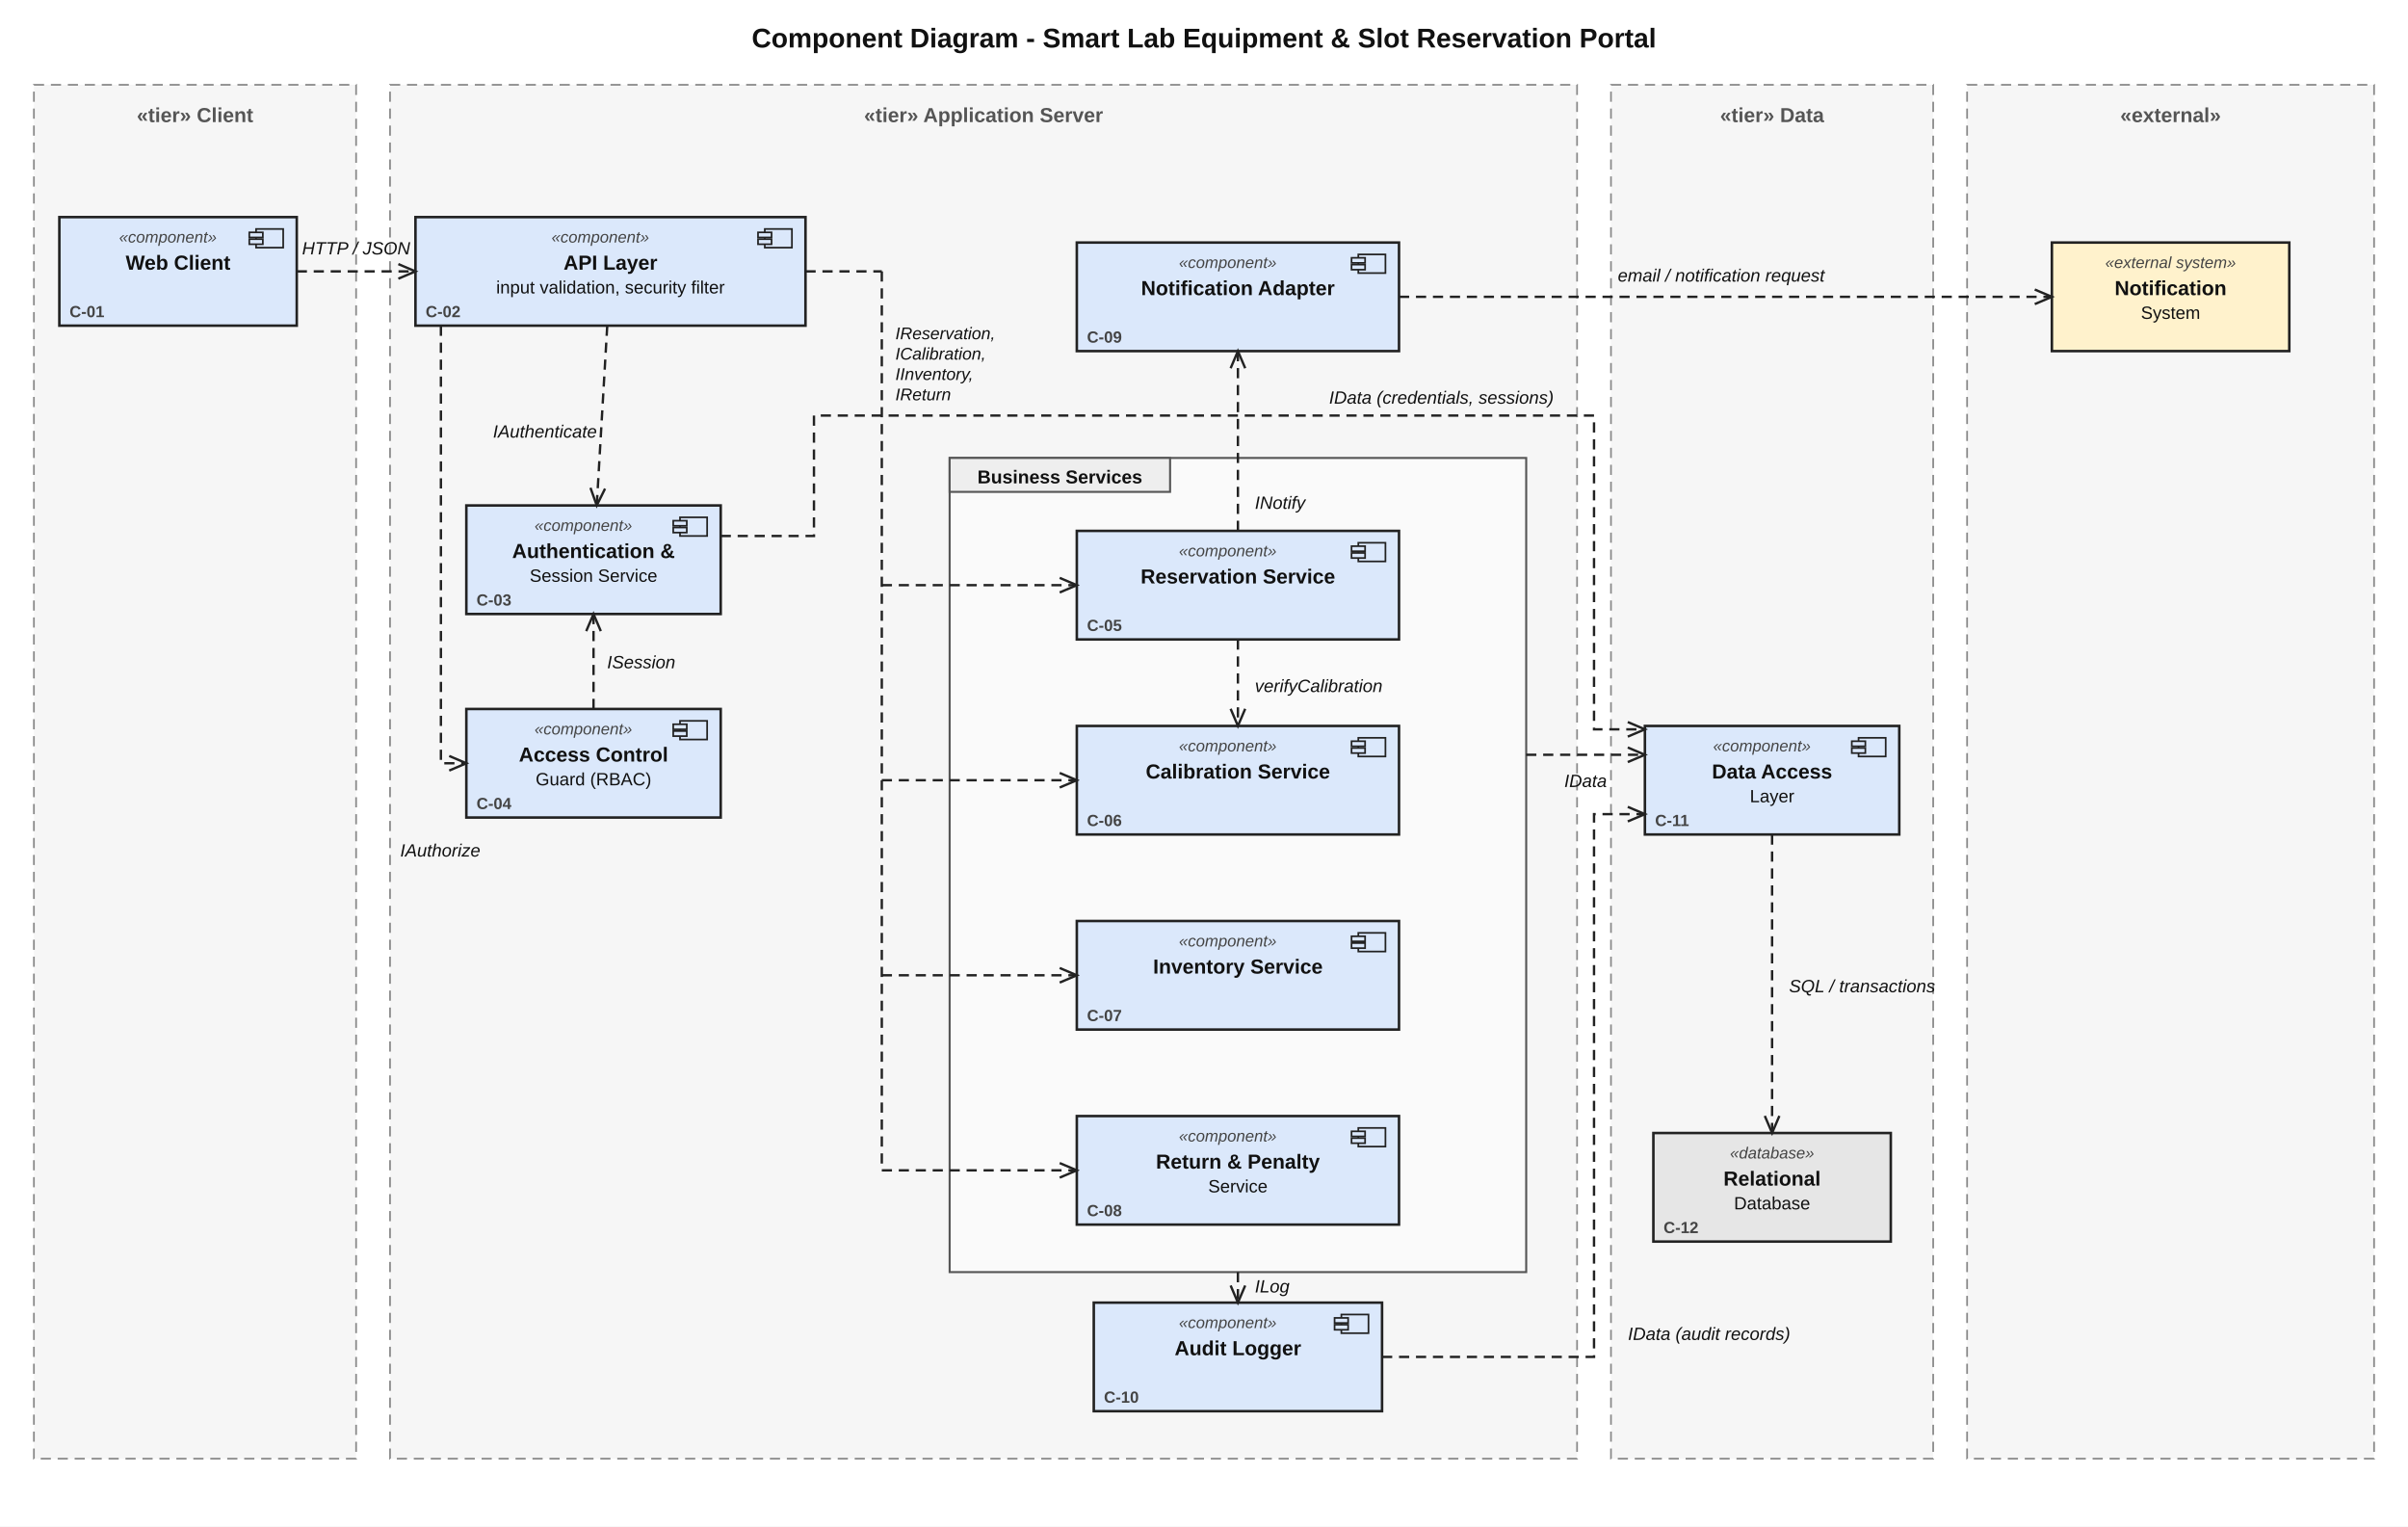
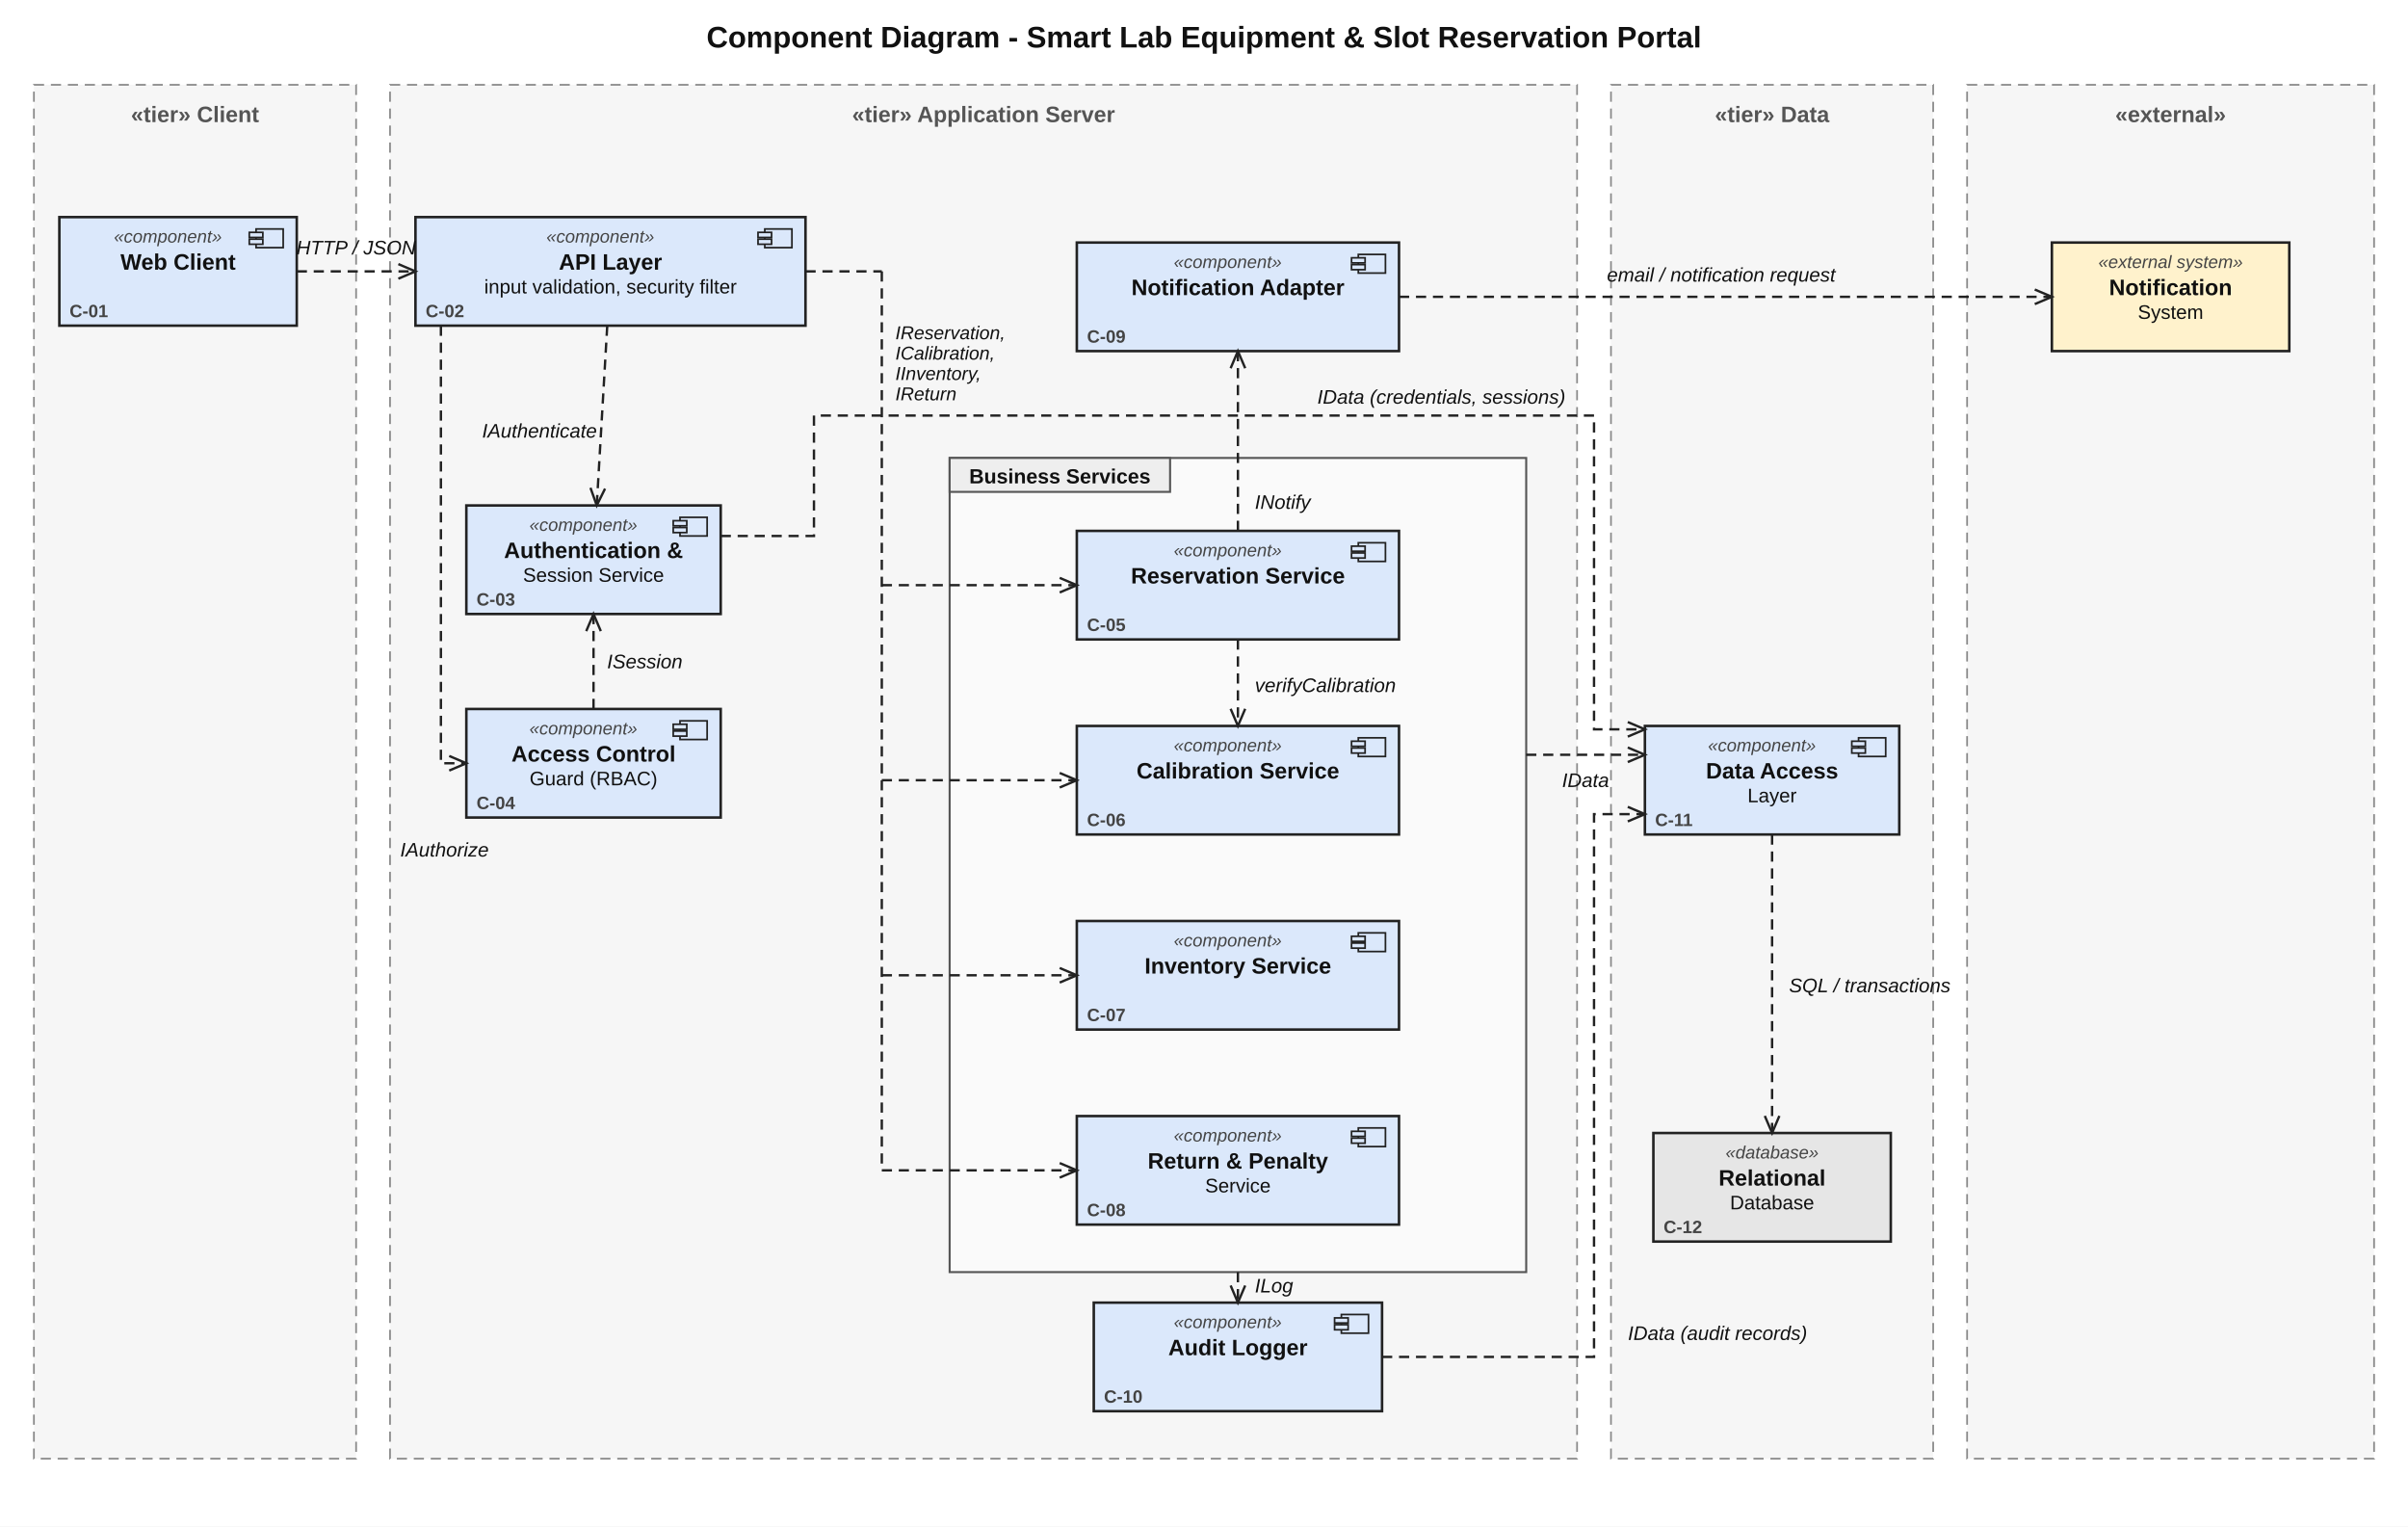
<svg xmlns="http://www.w3.org/2000/svg" width="1420" height="900" viewBox="0 0 1420 900">
  <rect width="100%" height="100%" fill="#fff" />
-   <text x="710.0" y="28.0" font-family="Arial, Helvetica, sans-serif" font-size="16" text-anchor="middle" font-weight="bold" fill="#111">Component Diagram - Smart Lab Equipment &amp; Slot Reservation Portal</text>
+   <text x="710.0" y="28.0" font-family="Arial, Helvetica, sans-serif" font-size="17.6" text-anchor="middle" font-weight="bold" fill="#111">Component Diagram - Smart Lab Equipment &amp; Slot Reservation Portal</text>
  <rect x="20.0" y="50.0" width="190.0" height="810.0" rx="0" fill="#f6f6f6" stroke="#888" stroke-width="1" stroke-dasharray="6,4" />
-   <text x="115.0" y="72.0" font-family="Arial, Helvetica, sans-serif" font-size="12" text-anchor="middle" font-weight="bold" fill="#555">«tier» Client</text>
+   <text x="115.0" y="72.0" font-family="Arial, Helvetica, sans-serif" font-size="13.2" text-anchor="middle" font-weight="bold" fill="#555">«tier» Client</text>
  <rect x="230.0" y="50.0" width="700.0" height="810.0" rx="0" fill="#f6f6f6" stroke="#888" stroke-width="1" stroke-dasharray="6,4" />
-   <text x="580.0" y="72.0" font-family="Arial, Helvetica, sans-serif" font-size="12" text-anchor="middle" font-weight="bold" fill="#555">«tier» Application Server</text>
+   <text x="580.0" y="72.0" font-family="Arial, Helvetica, sans-serif" font-size="13.2" text-anchor="middle" font-weight="bold" fill="#555">«tier» Application Server</text>
  <rect x="950.0" y="50.0" width="190.0" height="810.0" rx="0" fill="#f6f6f6" stroke="#888" stroke-width="1" stroke-dasharray="6,4" />
-   <text x="1045.0" y="72.0" font-family="Arial, Helvetica, sans-serif" font-size="12" text-anchor="middle" font-weight="bold" fill="#555">«tier» Data</text>
+   <text x="1045.0" y="72.0" font-family="Arial, Helvetica, sans-serif" font-size="13.2" text-anchor="middle" font-weight="bold" fill="#555">«tier» Data</text>
  <rect x="1160.0" y="50.0" width="240.0" height="810.0" rx="0" fill="#f6f6f6" stroke="#888" stroke-width="1" stroke-dasharray="6,4" />
-   <text x="1280.0" y="72.0" font-family="Arial, Helvetica, sans-serif" font-size="12" text-anchor="middle" font-weight="bold" fill="#555">«external»</text>
+   <text x="1280.0" y="72.0" font-family="Arial, Helvetica, sans-serif" font-size="13.2" text-anchor="middle" font-weight="bold" fill="#555">«external»</text>
  <rect x="560.0" y="270.0" width="340.0" height="480.0" rx="0" fill="#fafafa" stroke="#555" stroke-width="1.2" />
  <rect x="560.0" y="270.0" width="130.0" height="20.0" rx="0" fill="#eee" stroke="#555" stroke-width="1.2" />
-   <text x="625.0" y="285.0" font-family="Arial, Helvetica, sans-serif" font-size="11" text-anchor="middle" font-weight="bold" fill="#111">Business Services</text>
+   <text x="625.0" y="285.0" font-family="Arial, Helvetica, sans-serif" font-size="12.1" text-anchor="middle" font-weight="bold" fill="#111">Business Services</text>
  <rect x="35.0" y="128.0" width="140.0" height="64.0" rx="0" fill="#dbe8fb" stroke="#222" stroke-width="1.5" />
  <rect x="151.0" y="135.0" width="16.0" height="11.0" rx="0" fill="#dbe8fb" stroke="#222" stroke-width="1" />
  <rect x="147.0" y="137.0" width="8.0" height="3.0" rx="0" fill="#dbe8fb" stroke="#222" stroke-width="1" />
  <rect x="147.0" y="141.0" width="8.0" height="3.0" rx="0" fill="#dbe8fb" stroke="#222" stroke-width="1" />
-   <text x="99.0" y="143.0" font-family="Arial, Helvetica, sans-serif" font-size="9.5" text-anchor="middle" font-weight="normal" fill="#444" font-style="italic">«component»</text>
-   <text x="105.0" y="159.0" font-family="Arial, Helvetica, sans-serif" font-size="12" text-anchor="middle" font-weight="bold" fill="#111">Web Client</text>
-   <text x="41.0" y="187.0" font-family="Arial, Helvetica, sans-serif" font-size="9.5" text-anchor="start" font-weight="bold" fill="#444">C-01</text>
+   <text x="99.0" y="143.0" font-family="Arial, Helvetica, sans-serif" font-size="10.5" text-anchor="middle" font-weight="normal" fill="#444" font-style="italic">«component»</text>
+   <text x="105.0" y="159.0" font-family="Arial, Helvetica, sans-serif" font-size="13.2" text-anchor="middle" font-weight="bold" fill="#111">Web Client</text>
+   <text x="41.0" y="187.0" font-family="Arial, Helvetica, sans-serif" font-size="10.5" text-anchor="start" font-weight="bold" fill="#444">C-01</text>
  <rect x="245.0" y="128.0" width="230.0" height="64.0" rx="0" fill="#dbe8fb" stroke="#222" stroke-width="1.5" />
  <rect x="451.0" y="135.0" width="16.0" height="11.0" rx="0" fill="#dbe8fb" stroke="#222" stroke-width="1" />
  <rect x="447.0" y="137.0" width="8.0" height="3.0" rx="0" fill="#dbe8fb" stroke="#222" stroke-width="1" />
  <rect x="447.0" y="141.0" width="8.0" height="3.0" rx="0" fill="#dbe8fb" stroke="#222" stroke-width="1" />
-   <text x="354.0" y="143.0" font-family="Arial, Helvetica, sans-serif" font-size="9.5" text-anchor="middle" font-weight="normal" fill="#444" font-style="italic">«component»</text>
-   <text x="360.0" y="159.0" font-family="Arial, Helvetica, sans-serif" font-size="12" text-anchor="middle" font-weight="bold" fill="#111">API Layer</text>
-   <text x="360.0" y="173.0" font-family="Arial, Helvetica, sans-serif" font-size="10.5" text-anchor="middle" font-weight="normal" fill="#111">input validation, security filter</text>
-   <text x="251.0" y="187.0" font-family="Arial, Helvetica, sans-serif" font-size="9.5" text-anchor="start" font-weight="bold" fill="#444">C-02</text>
+   <text x="354.0" y="143.0" font-family="Arial, Helvetica, sans-serif" font-size="10.5" text-anchor="middle" font-weight="normal" fill="#444" font-style="italic">«component»</text>
+   <text x="360.0" y="159.0" font-family="Arial, Helvetica, sans-serif" font-size="13.2" text-anchor="middle" font-weight="bold" fill="#111">API Layer</text>
+   <text x="360.0" y="173.0" font-family="Arial, Helvetica, sans-serif" font-size="11.6" text-anchor="middle" font-weight="normal" fill="#111">input validation, security filter</text>
+   <text x="251.0" y="187.0" font-family="Arial, Helvetica, sans-serif" font-size="10.5" text-anchor="start" font-weight="bold" fill="#444">C-02</text>
  <rect x="275.0" y="298.0" width="150.0" height="64.0" rx="0" fill="#dbe8fb" stroke="#222" stroke-width="1.5" />
  <rect x="401.0" y="305.0" width="16.0" height="11.0" rx="0" fill="#dbe8fb" stroke="#222" stroke-width="1" />
  <rect x="397.0" y="307.0" width="8.0" height="3.0" rx="0" fill="#dbe8fb" stroke="#222" stroke-width="1" />
  <rect x="397.0" y="311.0" width="8.0" height="3.0" rx="0" fill="#dbe8fb" stroke="#222" stroke-width="1" />
-   <text x="344.0" y="313.0" font-family="Arial, Helvetica, sans-serif" font-size="9.5" text-anchor="middle" font-weight="normal" fill="#444" font-style="italic">«component»</text>
-   <text x="350.0" y="329.0" font-family="Arial, Helvetica, sans-serif" font-size="12" text-anchor="middle" font-weight="bold" fill="#111">Authentication &amp;</text>
-   <text x="350.0" y="343.0" font-family="Arial, Helvetica, sans-serif" font-size="10.5" text-anchor="middle" font-weight="normal" fill="#111">Session Service</text>
-   <text x="281.0" y="357.0" font-family="Arial, Helvetica, sans-serif" font-size="9.5" text-anchor="start" font-weight="bold" fill="#444">C-03</text>
+   <text x="344.0" y="313.0" font-family="Arial, Helvetica, sans-serif" font-size="10.5" text-anchor="middle" font-weight="normal" fill="#444" font-style="italic">«component»</text>
+   <text x="350.0" y="329.0" font-family="Arial, Helvetica, sans-serif" font-size="13.2" text-anchor="middle" font-weight="bold" fill="#111">Authentication &amp;</text>
+   <text x="350.0" y="343.0" font-family="Arial, Helvetica, sans-serif" font-size="11.6" text-anchor="middle" font-weight="normal" fill="#111">Session Service</text>
+   <text x="281.0" y="357.0" font-family="Arial, Helvetica, sans-serif" font-size="10.5" text-anchor="start" font-weight="bold" fill="#444">C-03</text>
  <rect x="275.0" y="418.0" width="150.0" height="64.0" rx="0" fill="#dbe8fb" stroke="#222" stroke-width="1.5" />
  <rect x="401.0" y="425.0" width="16.0" height="11.0" rx="0" fill="#dbe8fb" stroke="#222" stroke-width="1" />
  <rect x="397.0" y="427.0" width="8.0" height="3.0" rx="0" fill="#dbe8fb" stroke="#222" stroke-width="1" />
  <rect x="397.0" y="431.0" width="8.0" height="3.0" rx="0" fill="#dbe8fb" stroke="#222" stroke-width="1" />
-   <text x="344.0" y="433.0" font-family="Arial, Helvetica, sans-serif" font-size="9.5" text-anchor="middle" font-weight="normal" fill="#444" font-style="italic">«component»</text>
-   <text x="350.0" y="449.0" font-family="Arial, Helvetica, sans-serif" font-size="12" text-anchor="middle" font-weight="bold" fill="#111">Access Control</text>
-   <text x="350.0" y="463.0" font-family="Arial, Helvetica, sans-serif" font-size="10.5" text-anchor="middle" font-weight="normal" fill="#111">Guard (RBAC)</text>
-   <text x="281.0" y="477.0" font-family="Arial, Helvetica, sans-serif" font-size="9.5" text-anchor="start" font-weight="bold" fill="#444">C-04</text>
+   <text x="344.0" y="433.0" font-family="Arial, Helvetica, sans-serif" font-size="10.5" text-anchor="middle" font-weight="normal" fill="#444" font-style="italic">«component»</text>
+   <text x="350.0" y="449.0" font-family="Arial, Helvetica, sans-serif" font-size="13.2" text-anchor="middle" font-weight="bold" fill="#111">Access Control</text>
+   <text x="350.0" y="463.0" font-family="Arial, Helvetica, sans-serif" font-size="11.6" text-anchor="middle" font-weight="normal" fill="#111">Guard (RBAC)</text>
+   <text x="281.0" y="477.0" font-family="Arial, Helvetica, sans-serif" font-size="10.5" text-anchor="start" font-weight="bold" fill="#444">C-04</text>
  <rect x="635.0" y="313.0" width="190.0" height="64.0" rx="0" fill="#dbe8fb" stroke="#222" stroke-width="1.5" />
  <rect x="801.0" y="320.0" width="16.0" height="11.0" rx="0" fill="#dbe8fb" stroke="#222" stroke-width="1" />
  <rect x="797.0" y="322.0" width="8.0" height="3.0" rx="0" fill="#dbe8fb" stroke="#222" stroke-width="1" />
  <rect x="797.0" y="326.0" width="8.0" height="3.0" rx="0" fill="#dbe8fb" stroke="#222" stroke-width="1" />
-   <text x="724.0" y="328.0" font-family="Arial, Helvetica, sans-serif" font-size="9.5" text-anchor="middle" font-weight="normal" fill="#444" font-style="italic">«component»</text>
-   <text x="730.0" y="344.0" font-family="Arial, Helvetica, sans-serif" font-size="12" text-anchor="middle" font-weight="bold" fill="#111">Reservation Service</text>
-   <text x="641.0" y="372.0" font-family="Arial, Helvetica, sans-serif" font-size="9.5" text-anchor="start" font-weight="bold" fill="#444">C-05</text>
+   <text x="724.0" y="328.0" font-family="Arial, Helvetica, sans-serif" font-size="10.5" text-anchor="middle" font-weight="normal" fill="#444" font-style="italic">«component»</text>
+   <text x="730.0" y="344.0" font-family="Arial, Helvetica, sans-serif" font-size="13.2" text-anchor="middle" font-weight="bold" fill="#111">Reservation Service</text>
+   <text x="641.0" y="372.0" font-family="Arial, Helvetica, sans-serif" font-size="10.5" text-anchor="start" font-weight="bold" fill="#444">C-05</text>
  <rect x="635.0" y="428.0" width="190.0" height="64.0" rx="0" fill="#dbe8fb" stroke="#222" stroke-width="1.5" />
  <rect x="801.0" y="435.0" width="16.0" height="11.0" rx="0" fill="#dbe8fb" stroke="#222" stroke-width="1" />
  <rect x="797.0" y="437.0" width="8.0" height="3.0" rx="0" fill="#dbe8fb" stroke="#222" stroke-width="1" />
  <rect x="797.0" y="441.0" width="8.0" height="3.0" rx="0" fill="#dbe8fb" stroke="#222" stroke-width="1" />
-   <text x="724.0" y="443.0" font-family="Arial, Helvetica, sans-serif" font-size="9.5" text-anchor="middle" font-weight="normal" fill="#444" font-style="italic">«component»</text>
-   <text x="730.0" y="459.0" font-family="Arial, Helvetica, sans-serif" font-size="12" text-anchor="middle" font-weight="bold" fill="#111">Calibration Service</text>
-   <text x="641.0" y="487.0" font-family="Arial, Helvetica, sans-serif" font-size="9.5" text-anchor="start" font-weight="bold" fill="#444">C-06</text>
+   <text x="724.0" y="443.0" font-family="Arial, Helvetica, sans-serif" font-size="10.5" text-anchor="middle" font-weight="normal" fill="#444" font-style="italic">«component»</text>
+   <text x="730.0" y="459.0" font-family="Arial, Helvetica, sans-serif" font-size="13.2" text-anchor="middle" font-weight="bold" fill="#111">Calibration Service</text>
+   <text x="641.0" y="487.0" font-family="Arial, Helvetica, sans-serif" font-size="10.5" text-anchor="start" font-weight="bold" fill="#444">C-06</text>
  <rect x="635.0" y="543.0" width="190.0" height="64.0" rx="0" fill="#dbe8fb" stroke="#222" stroke-width="1.5" />
  <rect x="801.0" y="550.0" width="16.0" height="11.0" rx="0" fill="#dbe8fb" stroke="#222" stroke-width="1" />
  <rect x="797.0" y="552.0" width="8.0" height="3.0" rx="0" fill="#dbe8fb" stroke="#222" stroke-width="1" />
  <rect x="797.0" y="556.0" width="8.0" height="3.0" rx="0" fill="#dbe8fb" stroke="#222" stroke-width="1" />
-   <text x="724.0" y="558.0" font-family="Arial, Helvetica, sans-serif" font-size="9.5" text-anchor="middle" font-weight="normal" fill="#444" font-style="italic">«component»</text>
-   <text x="730.0" y="574.0" font-family="Arial, Helvetica, sans-serif" font-size="12" text-anchor="middle" font-weight="bold" fill="#111">Inventory Service</text>
-   <text x="641.0" y="602.0" font-family="Arial, Helvetica, sans-serif" font-size="9.5" text-anchor="start" font-weight="bold" fill="#444">C-07</text>
+   <text x="724.0" y="558.0" font-family="Arial, Helvetica, sans-serif" font-size="10.5" text-anchor="middle" font-weight="normal" fill="#444" font-style="italic">«component»</text>
+   <text x="730.0" y="574.0" font-family="Arial, Helvetica, sans-serif" font-size="13.2" text-anchor="middle" font-weight="bold" fill="#111">Inventory Service</text>
+   <text x="641.0" y="602.0" font-family="Arial, Helvetica, sans-serif" font-size="10.5" text-anchor="start" font-weight="bold" fill="#444">C-07</text>
  <rect x="635.0" y="658.0" width="190.0" height="64.0" rx="0" fill="#dbe8fb" stroke="#222" stroke-width="1.5" />
  <rect x="801.0" y="665.0" width="16.0" height="11.0" rx="0" fill="#dbe8fb" stroke="#222" stroke-width="1" />
  <rect x="797.0" y="667.0" width="8.0" height="3.0" rx="0" fill="#dbe8fb" stroke="#222" stroke-width="1" />
  <rect x="797.0" y="671.0" width="8.0" height="3.0" rx="0" fill="#dbe8fb" stroke="#222" stroke-width="1" />
-   <text x="724.0" y="673.0" font-family="Arial, Helvetica, sans-serif" font-size="9.5" text-anchor="middle" font-weight="normal" fill="#444" font-style="italic">«component»</text>
-   <text x="730.0" y="689.0" font-family="Arial, Helvetica, sans-serif" font-size="12" text-anchor="middle" font-weight="bold" fill="#111">Return &amp; Penalty</text>
-   <text x="730.0" y="703.0" font-family="Arial, Helvetica, sans-serif" font-size="10.5" text-anchor="middle" font-weight="normal" fill="#111">Service</text>
-   <text x="641.0" y="717.0" font-family="Arial, Helvetica, sans-serif" font-size="9.5" text-anchor="start" font-weight="bold" fill="#444">C-08</text>
+   <text x="724.0" y="673.0" font-family="Arial, Helvetica, sans-serif" font-size="10.5" text-anchor="middle" font-weight="normal" fill="#444" font-style="italic">«component»</text>
+   <text x="730.0" y="689.0" font-family="Arial, Helvetica, sans-serif" font-size="13.2" text-anchor="middle" font-weight="bold" fill="#111">Return &amp; Penalty</text>
+   <text x="730.0" y="703.0" font-family="Arial, Helvetica, sans-serif" font-size="11.6" text-anchor="middle" font-weight="normal" fill="#111">Service</text>
+   <text x="641.0" y="717.0" font-family="Arial, Helvetica, sans-serif" font-size="10.5" text-anchor="start" font-weight="bold" fill="#444">C-08</text>
  <rect x="635.0" y="143.0" width="190.0" height="64.0" rx="0" fill="#dbe8fb" stroke="#222" stroke-width="1.5" />
  <rect x="801.0" y="150.0" width="16.0" height="11.0" rx="0" fill="#dbe8fb" stroke="#222" stroke-width="1" />
  <rect x="797.0" y="152.0" width="8.0" height="3.0" rx="0" fill="#dbe8fb" stroke="#222" stroke-width="1" />
  <rect x="797.0" y="156.0" width="8.0" height="3.0" rx="0" fill="#dbe8fb" stroke="#222" stroke-width="1" />
-   <text x="724.0" y="158.0" font-family="Arial, Helvetica, sans-serif" font-size="9.5" text-anchor="middle" font-weight="normal" fill="#444" font-style="italic">«component»</text>
-   <text x="730.0" y="174.0" font-family="Arial, Helvetica, sans-serif" font-size="12" text-anchor="middle" font-weight="bold" fill="#111">Notification Adapter</text>
-   <text x="641.0" y="202.0" font-family="Arial, Helvetica, sans-serif" font-size="9.5" text-anchor="start" font-weight="bold" fill="#444">C-09</text>
+   <text x="724.0" y="158.0" font-family="Arial, Helvetica, sans-serif" font-size="10.5" text-anchor="middle" font-weight="normal" fill="#444" font-style="italic">«component»</text>
+   <text x="730.0" y="174.0" font-family="Arial, Helvetica, sans-serif" font-size="13.2" text-anchor="middle" font-weight="bold" fill="#111">Notification Adapter</text>
+   <text x="641.0" y="202.0" font-family="Arial, Helvetica, sans-serif" font-size="10.5" text-anchor="start" font-weight="bold" fill="#444">C-09</text>
  <rect x="645.0" y="768.0" width="170.0" height="64.0" rx="0" fill="#dbe8fb" stroke="#222" stroke-width="1.5" />
  <rect x="791.0" y="775.0" width="16.0" height="11.0" rx="0" fill="#dbe8fb" stroke="#222" stroke-width="1" />
  <rect x="787.0" y="777.0" width="8.0" height="3.0" rx="0" fill="#dbe8fb" stroke="#222" stroke-width="1" />
  <rect x="787.0" y="781.0" width="8.0" height="3.0" rx="0" fill="#dbe8fb" stroke="#222" stroke-width="1" />
-   <text x="724.0" y="783.0" font-family="Arial, Helvetica, sans-serif" font-size="9.5" text-anchor="middle" font-weight="normal" fill="#444" font-style="italic">«component»</text>
-   <text x="730.0" y="799.0" font-family="Arial, Helvetica, sans-serif" font-size="12" text-anchor="middle" font-weight="bold" fill="#111">Audit Logger</text>
-   <text x="651.0" y="827.0" font-family="Arial, Helvetica, sans-serif" font-size="9.5" text-anchor="start" font-weight="bold" fill="#444">C-10</text>
+   <text x="724.0" y="783.0" font-family="Arial, Helvetica, sans-serif" font-size="10.5" text-anchor="middle" font-weight="normal" fill="#444" font-style="italic">«component»</text>
+   <text x="730.0" y="799.0" font-family="Arial, Helvetica, sans-serif" font-size="13.2" text-anchor="middle" font-weight="bold" fill="#111">Audit Logger</text>
+   <text x="651.0" y="827.0" font-family="Arial, Helvetica, sans-serif" font-size="10.5" text-anchor="start" font-weight="bold" fill="#444">C-10</text>
  <rect x="970.0" y="428.0" width="150.0" height="64.0" rx="0" fill="#dbe8fb" stroke="#222" stroke-width="1.5" />
  <rect x="1096.0" y="435.0" width="16.0" height="11.0" rx="0" fill="#dbe8fb" stroke="#222" stroke-width="1" />
  <rect x="1092.0" y="437.0" width="8.0" height="3.0" rx="0" fill="#dbe8fb" stroke="#222" stroke-width="1" />
  <rect x="1092.0" y="441.0" width="8.0" height="3.0" rx="0" fill="#dbe8fb" stroke="#222" stroke-width="1" />
-   <text x="1039.0" y="443.0" font-family="Arial, Helvetica, sans-serif" font-size="9.5" text-anchor="middle" font-weight="normal" fill="#444" font-style="italic">«component»</text>
-   <text x="1045.0" y="459.0" font-family="Arial, Helvetica, sans-serif" font-size="12" text-anchor="middle" font-weight="bold" fill="#111">Data Access</text>
-   <text x="1045.0" y="473.0" font-family="Arial, Helvetica, sans-serif" font-size="10.5" text-anchor="middle" font-weight="normal" fill="#111">Layer</text>
-   <text x="976.0" y="487.0" font-family="Arial, Helvetica, sans-serif" font-size="9.5" text-anchor="start" font-weight="bold" fill="#444">C-11</text>
+   <text x="1039.0" y="443.0" font-family="Arial, Helvetica, sans-serif" font-size="10.5" text-anchor="middle" font-weight="normal" fill="#444" font-style="italic">«component»</text>
+   <text x="1045.0" y="459.0" font-family="Arial, Helvetica, sans-serif" font-size="13.2" text-anchor="middle" font-weight="bold" fill="#111">Data Access</text>
+   <text x="1045.0" y="473.0" font-family="Arial, Helvetica, sans-serif" font-size="11.6" text-anchor="middle" font-weight="normal" fill="#111">Layer</text>
+   <text x="976.0" y="487.0" font-family="Arial, Helvetica, sans-serif" font-size="10.5" text-anchor="start" font-weight="bold" fill="#444">C-11</text>
  <rect x="975.0" y="668.0" width="140.0" height="64.0" rx="0" fill="#e6e6e6" stroke="#222" stroke-width="1.5" />
-   <text x="1045.0" y="683.0" font-family="Arial, Helvetica, sans-serif" font-size="9.5" text-anchor="middle" font-weight="normal" fill="#444" font-style="italic">«database»</text>
-   <text x="1045.0" y="699.0" font-family="Arial, Helvetica, sans-serif" font-size="12" text-anchor="middle" font-weight="bold" fill="#111">Relational</text>
-   <text x="1045.0" y="713.0" font-family="Arial, Helvetica, sans-serif" font-size="10.5" text-anchor="middle" font-weight="normal" fill="#111">Database</text>
-   <text x="981.0" y="727.0" font-family="Arial, Helvetica, sans-serif" font-size="9.5" text-anchor="start" font-weight="bold" fill="#444">C-12</text>
+   <text x="1045.0" y="683.0" font-family="Arial, Helvetica, sans-serif" font-size="10.5" text-anchor="middle" font-weight="normal" fill="#444" font-style="italic">«database»</text>
+   <text x="1045.0" y="699.0" font-family="Arial, Helvetica, sans-serif" font-size="13.2" text-anchor="middle" font-weight="bold" fill="#111">Relational</text>
+   <text x="1045.0" y="713.0" font-family="Arial, Helvetica, sans-serif" font-size="11.6" text-anchor="middle" font-weight="normal" fill="#111">Database</text>
+   <text x="981.0" y="727.0" font-family="Arial, Helvetica, sans-serif" font-size="10.5" text-anchor="start" font-weight="bold" fill="#444">C-12</text>
  <rect x="1210.0" y="143.0" width="140.0" height="64.0" rx="0" fill="#fff2cc" stroke="#222" stroke-width="1.5" />
-   <text x="1280.0" y="158.0" font-family="Arial, Helvetica, sans-serif" font-size="9.5" text-anchor="middle" font-weight="normal" fill="#444" font-style="italic">«external system»</text>
-   <text x="1280.0" y="174.0" font-family="Arial, Helvetica, sans-serif" font-size="12" text-anchor="middle" font-weight="bold" fill="#111">Notification</text>
-   <text x="1280.0" y="188.0" font-family="Arial, Helvetica, sans-serif" font-size="10.5" text-anchor="middle" font-weight="normal" fill="#111">System</text>
+   <text x="1280.0" y="158.0" font-family="Arial, Helvetica, sans-serif" font-size="10.5" text-anchor="middle" font-weight="normal" fill="#444" font-style="italic">«external system»</text>
+   <text x="1280.0" y="174.0" font-family="Arial, Helvetica, sans-serif" font-size="13.2" text-anchor="middle" font-weight="bold" fill="#111">Notification</text>
+   <text x="1280.0" y="188.0" font-family="Arial, Helvetica, sans-serif" font-size="11.6" text-anchor="middle" font-weight="normal" fill="#111">System</text>
  <polyline points="175.0,160.0 245.0,160.0" fill="none" stroke="#222" stroke-width="1.4" stroke-dasharray="6,4" />
  <polyline points="234.9,164.3 245.0,160.0 234.9,155.7" fill="none" stroke="#222" stroke-width="1.4" />
-   <text x="210.0" y="150.0" font-family="Arial, Helvetica, sans-serif" font-size="10.5" text-anchor="middle" font-weight="normal" fill="#111" font-style="italic">HTTP / JSON</text>
+   <text x="210.0" y="150.0" font-family="Arial, Helvetica, sans-serif" font-size="11.6" text-anchor="middle" font-weight="normal" fill="#111" font-style="italic">HTTP / JSON</text>
  <polyline points="358.1,192.0 351.9,298.0" fill="none" stroke="#222" stroke-width="1.4" stroke-dasharray="6,4" />
  <polyline points="348.2,287.6 351.9,298.0 356.8,288.1" fill="none" stroke="#222" stroke-width="1.4" />
-   <text x="352.0" y="258.0" font-family="Arial, Helvetica, sans-serif" font-size="10.5" text-anchor="end" font-weight="normal" fill="#111" font-style="italic">IAuthenticate</text>
+   <text x="352.0" y="258.0" font-family="Arial, Helvetica, sans-serif" font-size="11.6" text-anchor="end" font-weight="normal" fill="#111" font-style="italic">IAuthenticate</text>
  <polyline points="260.0,192.0 260.0,450.0 275.0,450.0" fill="none" stroke="#222" stroke-width="1.4" stroke-dasharray="6,4" />
  <polyline points="264.9,454.3 275.0,450.0 264.9,445.7" fill="none" stroke="#222" stroke-width="1.4" />
-   <text x="236.0" y="505.0" font-family="Arial, Helvetica, sans-serif" font-size="10.5" text-anchor="start" font-weight="normal" fill="#111" font-style="italic">IAuthorize</text>
+   <text x="236.0" y="505.0" font-family="Arial, Helvetica, sans-serif" font-size="11.6" text-anchor="start" font-weight="normal" fill="#111" font-style="italic">IAuthorize</text>
  <polyline points="350.0,418.0 350.0,362.0" fill="none" stroke="#222" stroke-width="1.4" stroke-dasharray="6,4" />
  <polyline points="354.3,372.1 350.0,362.0 345.7,372.1" fill="none" stroke="#222" stroke-width="1.4" />
-   <text x="358.0" y="394.0" font-family="Arial, Helvetica, sans-serif" font-size="10.5" text-anchor="start" font-weight="normal" fill="#111" font-style="italic">ISession</text>
+   <text x="358.0" y="394.0" font-family="Arial, Helvetica, sans-serif" font-size="11.6" text-anchor="start" font-weight="normal" fill="#111" font-style="italic">ISession</text>
  <line x1="475.0" y1="160.0" x2="520.0" y2="160.0" stroke="#222" stroke-width="1.4" stroke-dasharray="6,4" />
  <line x1="520.0" y1="160.0" x2="520.0" y2="690.0" stroke="#222" stroke-width="1.4" stroke-dasharray="6,4" />
  <line x1="520.0" y1="345.0" x2="635.0" y2="345.0" stroke="#222" stroke-width="1.4" stroke-dasharray="6,4" />
  <polyline points="624.9,349.3 635.0,345.0 624.9,340.7" fill="none" stroke="#222" stroke-width="1.4" />
  <line x1="520.0" y1="460.0" x2="635.0" y2="460.0" stroke="#222" stroke-width="1.4" stroke-dasharray="6,4" />
  <polyline points="624.9,464.3 635.0,460.0 624.9,455.7" fill="none" stroke="#222" stroke-width="1.4" />
  <line x1="520.0" y1="575.0" x2="635.0" y2="575.0" stroke="#222" stroke-width="1.4" stroke-dasharray="6,4" />
  <polyline points="624.9,579.3 635.0,575.0 624.9,570.7" fill="none" stroke="#222" stroke-width="1.4" />
  <line x1="520.0" y1="690.0" x2="635.0" y2="690.0" stroke="#222" stroke-width="1.4" stroke-dasharray="6,4" />
  <polyline points="624.9,694.3 635.0,690.0 624.9,685.7" fill="none" stroke="#222" stroke-width="1.4" />
-   <text x="528.0" y="200.0" font-family="Arial, Helvetica, sans-serif" font-size="10" text-anchor="start" font-weight="normal" fill="#111" font-style="italic">IReservation,</text>
-   <text x="528.0" y="212.0" font-family="Arial, Helvetica, sans-serif" font-size="10" text-anchor="start" font-weight="normal" fill="#111" font-style="italic">ICalibration,</text>
-   <text x="528.0" y="224.0" font-family="Arial, Helvetica, sans-serif" font-size="10" text-anchor="start" font-weight="normal" fill="#111" font-style="italic">IInventory,</text>
-   <text x="528.0" y="236.0" font-family="Arial, Helvetica, sans-serif" font-size="10" text-anchor="start" font-weight="normal" fill="#111" font-style="italic">IReturn</text>
+   <text x="528.0" y="200.0" font-family="Arial, Helvetica, sans-serif" font-size="11.0" text-anchor="start" font-weight="normal" fill="#111" font-style="italic">IReservation,</text>
+   <text x="528.0" y="212.0" font-family="Arial, Helvetica, sans-serif" font-size="11.0" text-anchor="start" font-weight="normal" fill="#111" font-style="italic">ICalibration,</text>
+   <text x="528.0" y="224.0" font-family="Arial, Helvetica, sans-serif" font-size="11.0" text-anchor="start" font-weight="normal" fill="#111" font-style="italic">IInventory,</text>
+   <text x="528.0" y="236.0" font-family="Arial, Helvetica, sans-serif" font-size="11.0" text-anchor="start" font-weight="normal" fill="#111" font-style="italic">IReturn</text>
  <polyline points="730.0,377.0 730.0,428.0" fill="none" stroke="#222" stroke-width="1.4" stroke-dasharray="6,4" />
  <polyline points="725.7,417.9 730.0,428.0 734.3,417.9" fill="none" stroke="#222" stroke-width="1.4" />
-   <text x="740.0" y="408.0" font-family="Arial, Helvetica, sans-serif" font-size="10.5" text-anchor="start" font-weight="normal" fill="#111" font-style="italic">verifyCalibration</text>
+   <text x="740.0" y="408.0" font-family="Arial, Helvetica, sans-serif" font-size="11.6" text-anchor="start" font-weight="normal" fill="#111" font-style="italic">verifyCalibration</text>
  <polyline points="730.0,313.0 730.0,207.0" fill="none" stroke="#222" stroke-width="1.4" stroke-dasharray="6,4" />
  <polyline points="734.3,217.1 730.0,207.0 725.7,217.1" fill="none" stroke="#222" stroke-width="1.4" />
-   <text x="740.0" y="300.0" font-family="Arial, Helvetica, sans-serif" font-size="10.5" text-anchor="start" font-weight="normal" fill="#111" font-style="italic">INotify</text>
+   <text x="740.0" y="300.0" font-family="Arial, Helvetica, sans-serif" font-size="11.6" text-anchor="start" font-weight="normal" fill="#111" font-style="italic">INotify</text>
  <polyline points="825.0,175.0 1210.0,175.0" fill="none" stroke="#222" stroke-width="1.4" stroke-dasharray="6,4" />
  <polyline points="1199.9,179.3 1210.0,175.0 1199.9,170.7" fill="none" stroke="#222" stroke-width="1.4" />
-   <text x="1015.0" y="166.0" font-family="Arial, Helvetica, sans-serif" font-size="10.5" text-anchor="middle" font-weight="normal" fill="#111" font-style="italic">email / notification request</text>
+   <text x="1015.0" y="166.0" font-family="Arial, Helvetica, sans-serif" font-size="11.6" text-anchor="middle" font-weight="normal" fill="#111" font-style="italic">email / notification request</text>
  <polyline points="730.0,750.0 730.0,768.0" fill="none" stroke="#222" stroke-width="1.4" stroke-dasharray="6,4" />
  <polyline points="725.7,757.9 730.0,768.0 734.3,757.9" fill="none" stroke="#222" stroke-width="1.4" />
-   <text x="740.0" y="762.0" font-family="Arial, Helvetica, sans-serif" font-size="10.5" text-anchor="start" font-weight="normal" fill="#111" font-style="italic">ILog</text>
+   <text x="740.0" y="762.0" font-family="Arial, Helvetica, sans-serif" font-size="11.6" text-anchor="start" font-weight="normal" fill="#111" font-style="italic">ILog</text>
  <polyline points="900.0,445.0 970.0,445.0" fill="none" stroke="#222" stroke-width="1.4" stroke-dasharray="6,4" />
  <polyline points="959.9,449.3 970.0,445.0 959.9,440.7" fill="none" stroke="#222" stroke-width="1.4" />
-   <text x="935.0" y="464.0" font-family="Arial, Helvetica, sans-serif" font-size="10.5" text-anchor="middle" font-weight="normal" fill="#111" font-style="italic">IData</text>
+   <text x="935.0" y="464.0" font-family="Arial, Helvetica, sans-serif" font-size="11.6" text-anchor="middle" font-weight="normal" fill="#111" font-style="italic">IData</text>
  <polyline points="425.0,316.0 480.0,316.0 480.0,245.0 940.0,245.0 940.0,430.0 970.0,430.0" fill="none" stroke="#222" stroke-width="1.4" stroke-dasharray="6,4" />
  <polyline points="959.9,434.3 970.0,430.0 959.9,425.7" fill="none" stroke="#222" stroke-width="1.4" />
-   <text x="850.0" y="238.0" font-family="Arial, Helvetica, sans-serif" font-size="10.5" text-anchor="middle" font-weight="normal" fill="#111" font-style="italic">IData (credentials, sessions)</text>
+   <text x="850.0" y="238.0" font-family="Arial, Helvetica, sans-serif" font-size="11.6" text-anchor="middle" font-weight="normal" fill="#111" font-style="italic">IData (credentials, sessions)</text>
  <polyline points="815.0,800.0 940.0,800.0 940.0,480.0 970.0,480.0" fill="none" stroke="#222" stroke-width="1.4" stroke-dasharray="6,4" />
  <polyline points="959.9,484.3 970.0,480.0 959.9,475.7" fill="none" stroke="#222" stroke-width="1.4" />
-   <text x="960.0" y="790.0" font-family="Arial, Helvetica, sans-serif" font-size="10.5" text-anchor="start" font-weight="normal" fill="#111" font-style="italic">IData (audit records)</text>
+   <text x="960.0" y="790.0" font-family="Arial, Helvetica, sans-serif" font-size="11.6" text-anchor="start" font-weight="normal" fill="#111" font-style="italic">IData (audit records)</text>
  <polyline points="1045.0,492.0 1045.0,668.0" fill="none" stroke="#222" stroke-width="1.4" stroke-dasharray="6,4" />
  <polyline points="1040.7,657.9 1045.0,668.0 1049.3,657.9" fill="none" stroke="#222" stroke-width="1.4" />
-   <text x="1055.0" y="585.0" font-family="Arial, Helvetica, sans-serif" font-size="10.5" text-anchor="start" font-weight="normal" fill="#111" font-style="italic">SQL / transactions</text>
+   <text x="1055.0" y="585.0" font-family="Arial, Helvetica, sans-serif" font-size="11.6" text-anchor="start" font-weight="normal" fill="#111" font-style="italic">SQL / transactions</text>
</svg>
